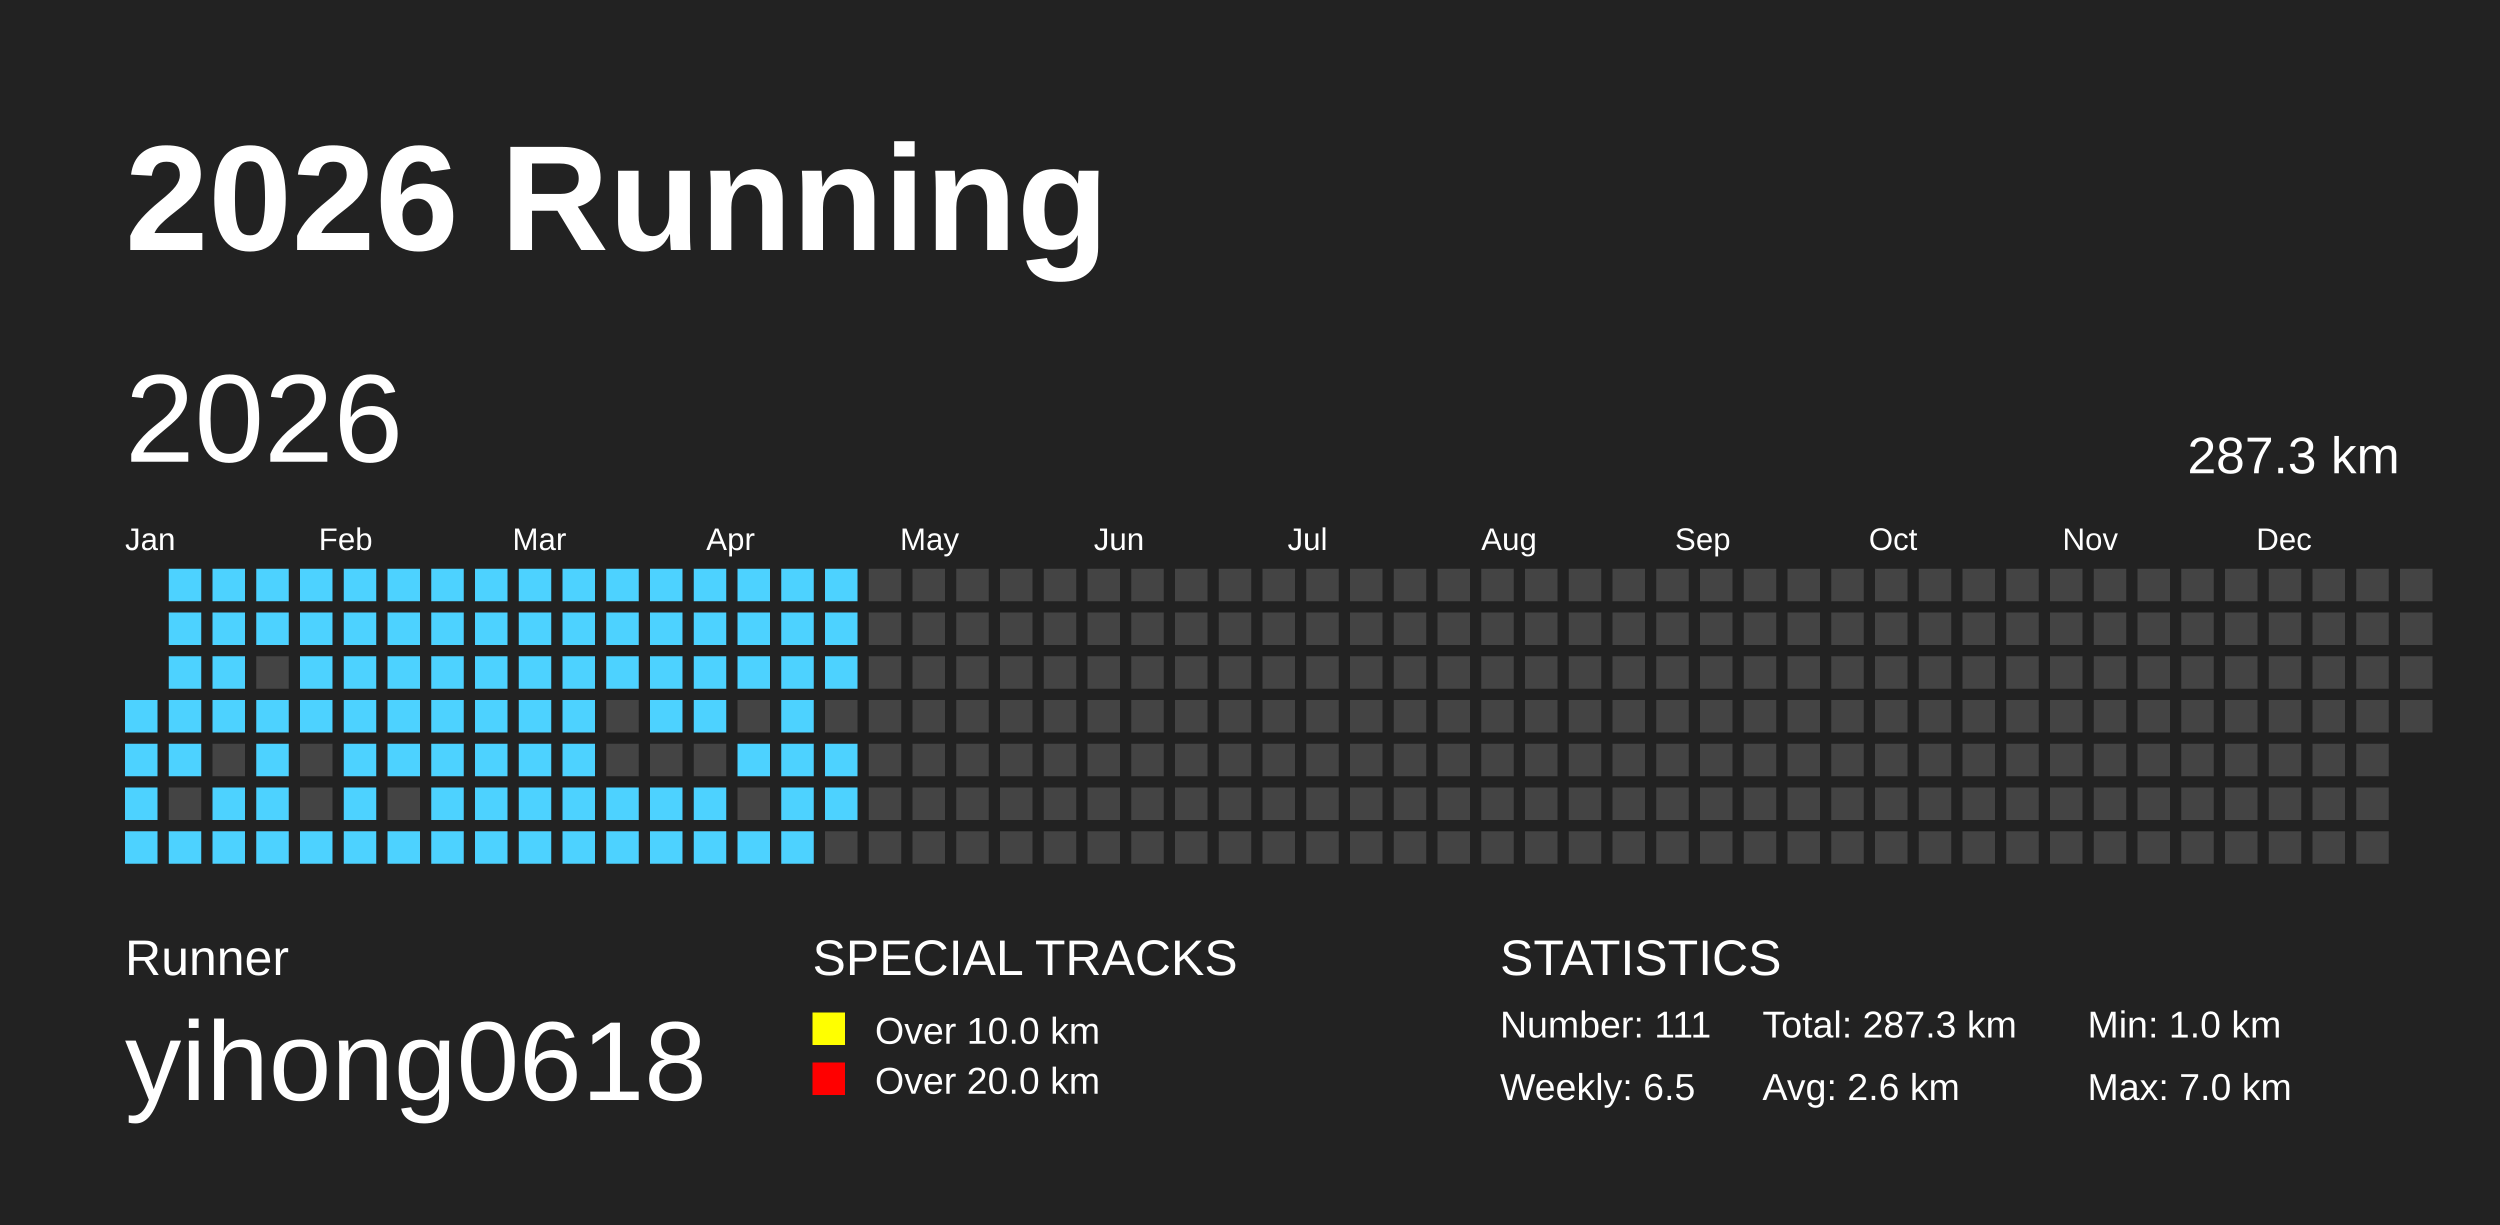
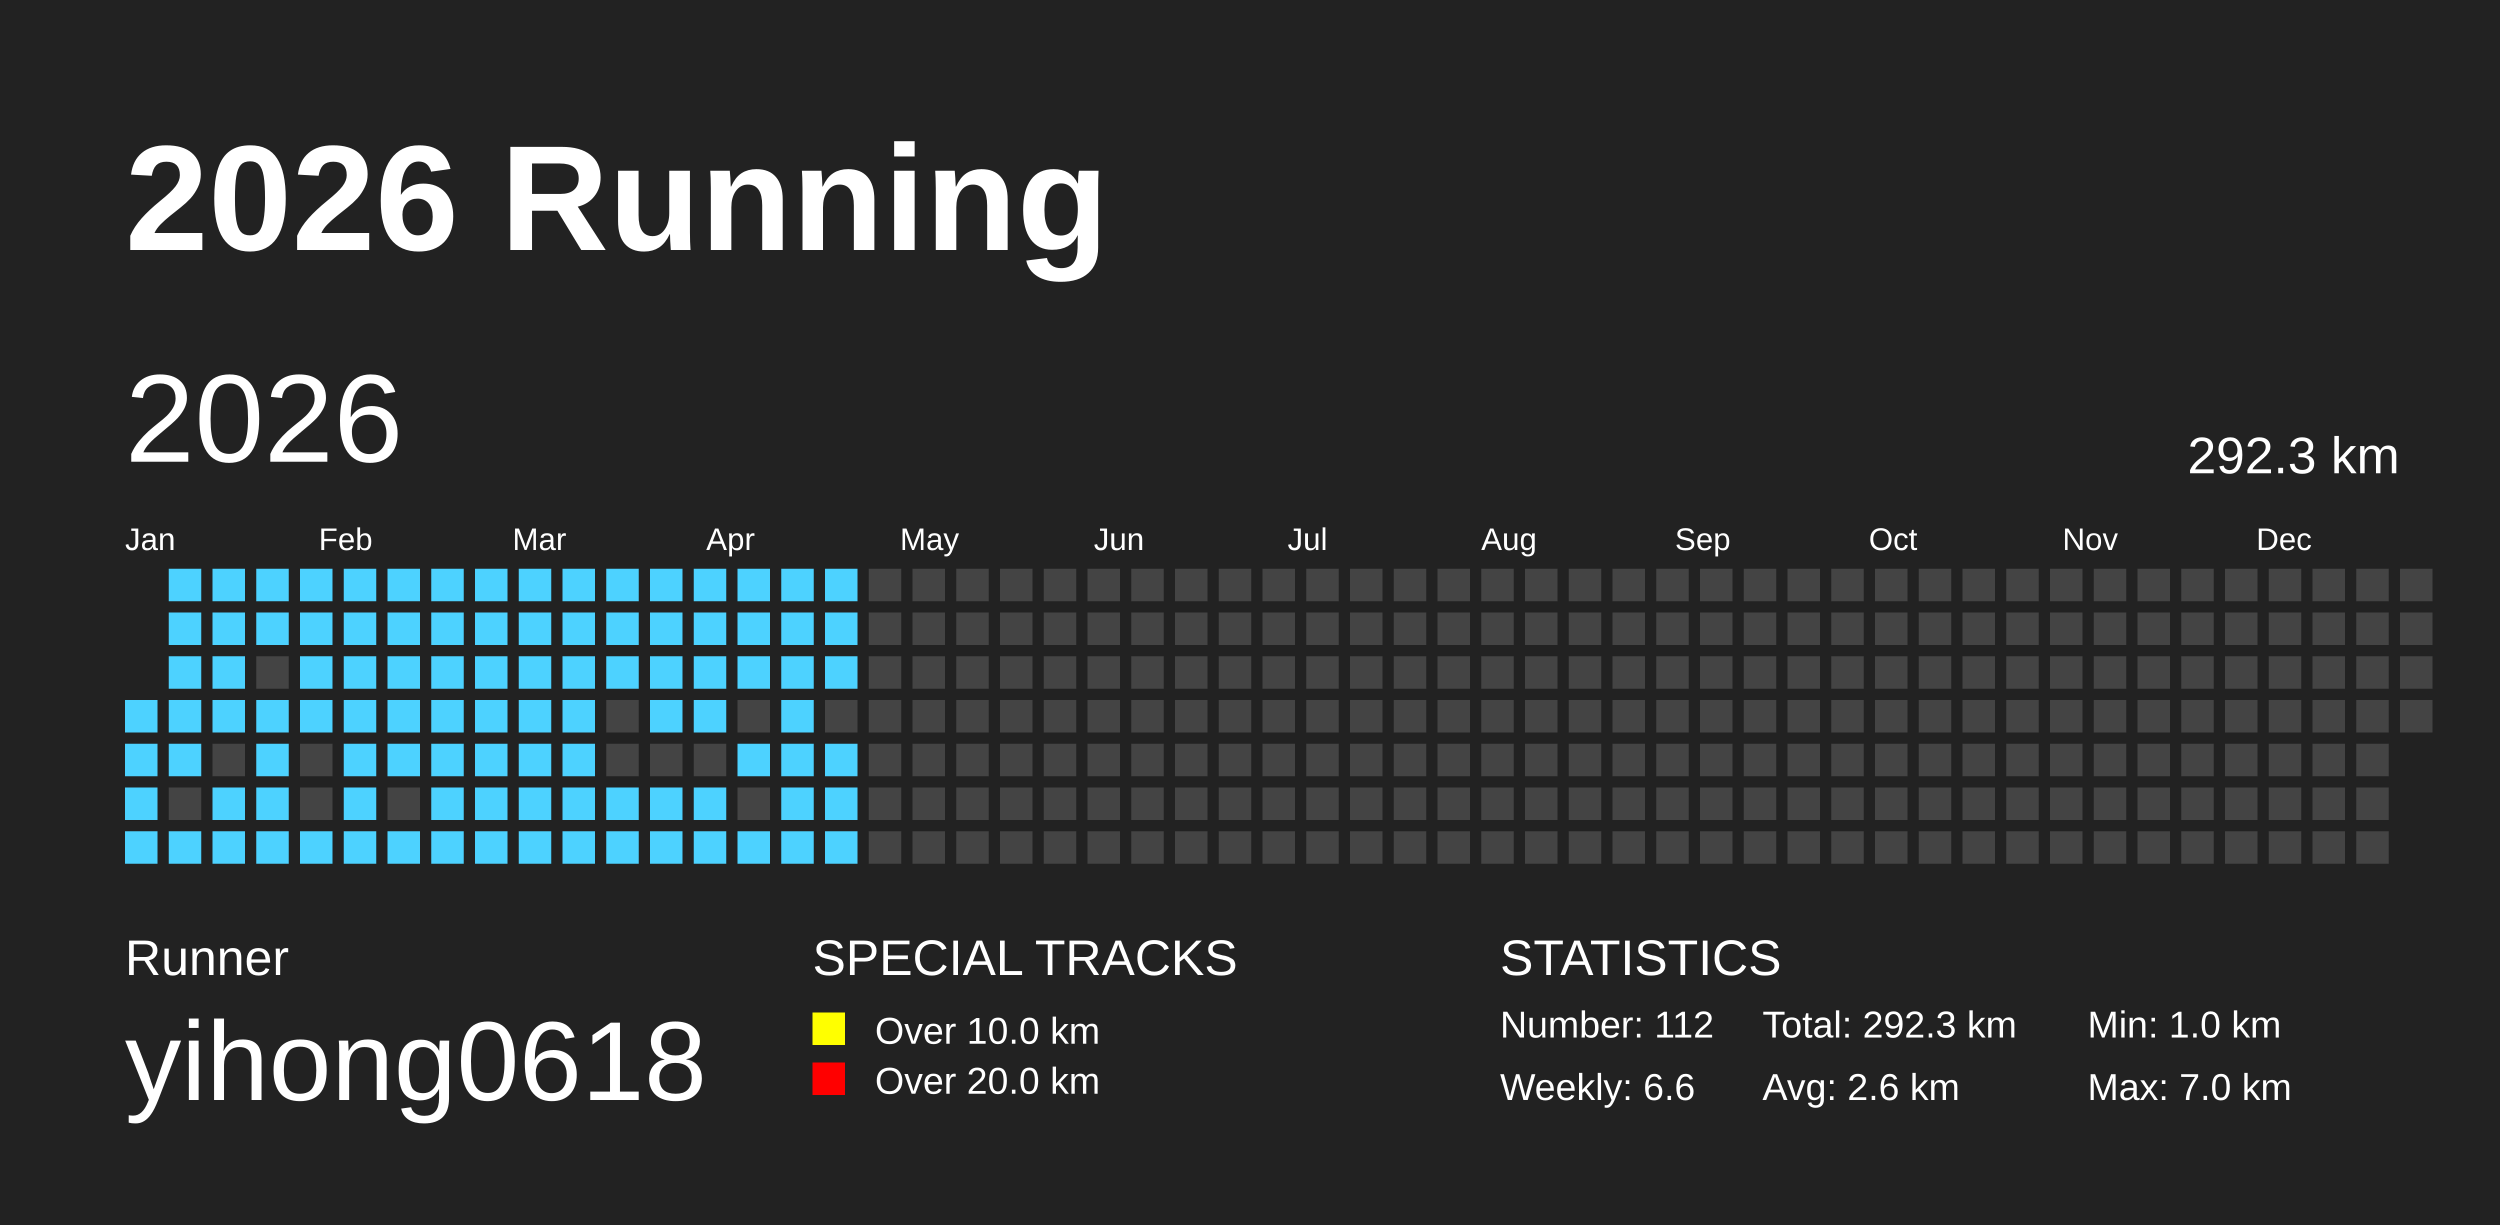
<svg xmlns="http://www.w3.org/2000/svg" baseProfile="full" height="98mm" version="1.1" viewBox="0,0,200,98" width="200mm">
  <defs />
  <rect fill="#222222" height="98" width="200" x="0" y="0" />
  <text fill="#FFFFFF" style="font-size:12px; font-family:Arial; font-weight:bold;" x="10" y="20">2026 Running</text>
  <text fill="#FFFFFF" style="font-size:4px; font-family:Arial" x="10" y="78">Runner</text>
  <text fill="#FFFFFF" style="font-size:9px; font-family:Arial" x="10" y="88">yihong0618</text>
  <text fill="#FFFFFF" style="font-size:4px; font-family:Arial" x="65" y="78">SPECIAL TRACKS</text>
  <rect fill="yellow" height="2.6" width="2.6" x="65" y="81" />
  <text fill="#FFFFFF" style="font-size:3px; font-family:Arial" x="70" y="83.5">Over 10.0 km</text>
  <rect fill="red" height="2.6" width="2.6" x="65" y="85" />
  <text fill="#FFFFFF" style="font-size:3px; font-family:Arial" x="70" y="87.5">Over 20.0 km</text>
  <text fill="#FFFFFF" style="font-size:4px; font-family:Arial" x="120" y="78">STATISTICS</text>
-   <text fill="#FFFFFF" style="font-size:3px; font-family:Arial" x="120" y="83">Number: 111</text>
-   <text fill="#FFFFFF" style="font-size:3px; font-family:Arial" x="120" y="88">Weekly: 6.5</text>
-   <text fill="#FFFFFF" style="font-size:3px; font-family:Arial" x="141" y="83">Total: 287.3 km</text>
+   <text fill="#FFFFFF" style="font-size:3px; font-family:Arial" x="120" y="83">Number: 112</text>
+   <text fill="#FFFFFF" style="font-size:3px; font-family:Arial" x="120" y="88">Weekly: 6.6</text>
+   <text fill="#FFFFFF" style="font-size:3px; font-family:Arial" x="141" y="83">Total: 292.3 km</text>
  <text fill="#FFFFFF" style="font-size:3px; font-family:Arial" x="141" y="88">Avg: 2.6 km</text>
  <text fill="#FFFFFF" style="font-size:3px; font-family:Arial" x="167" y="83">Min: 1.0 km</text>
  <text fill="#FFFFFF" style="font-size:3px; font-family:Arial" x="167" y="88">Max: 7.0 km</text>
  <text dominant-baseline="hanging" fill="#FFFFFF" style="font-size:10.0px; font-family:Arial;" x="10" y="30">2026</text>
-   <text dominant-baseline="hanging" fill="#FFFFFF" style="font-size:4.125px; font-family:Arial;" x="175" y="35">287.3 km</text>
+   <text dominant-baseline="hanging" fill="#FFFFFF" style="font-size:4.125px; font-family:Arial;" x="175" y="35">292.3 km</text>
  <text fill="#FFFFFF" style="font-size:2.5px; font-family:Arial" x="10.0" y="44">Jan</text>
  <text fill="#FFFFFF" style="font-size:2.5px; font-family:Arial" x="25.5" y="44">Feb</text>
  <text fill="#FFFFFF" style="font-size:2.5px; font-family:Arial" x="41.0" y="44">Mar</text>
  <text fill="#FFFFFF" style="font-size:2.5px; font-family:Arial" x="56.5" y="44">Apr</text>
  <text fill="#FFFFFF" style="font-size:2.5px; font-family:Arial" x="72.0" y="44">May</text>
  <text fill="#FFFFFF" style="font-size:2.5px; font-family:Arial" x="87.5" y="44">Jun</text>
  <text fill="#FFFFFF" style="font-size:2.5px; font-family:Arial" x="103.0" y="44">Jul</text>
  <text fill="#FFFFFF" style="font-size:2.5px; font-family:Arial" x="118.5" y="44">Aug</text>
  <text fill="#FFFFFF" style="font-size:2.5px; font-family:Arial" x="134.0" y="44">Sep</text>
  <text fill="#FFFFFF" style="font-size:2.5px; font-family:Arial" x="149.5" y="44">Oct</text>
  <text fill="#FFFFFF" style="font-size:2.5px; font-family:Arial" x="165.0" y="44">Nov</text>
  <text fill="#FFFFFF" style="font-size:2.5px; font-family:Arial" x="180.5" y="44">Dec</text>
  <rect fill="#4DD2FF" height="2.6" width="2.6" x="10.0" y="56.0" />
  <rect fill="#4DD2FF" height="2.6" width="2.6" x="10.0" y="59.5" />
  <rect fill="#4DD2FF" height="2.6" width="2.6" x="10.0" y="63.0" />
  <rect fill="#4DD2FF" height="2.6" width="2.6" x="10.0" y="66.5" />
  <rect fill="#4DD2FF" height="2.6" width="2.6" x="13.5" y="45.5" />
  <rect fill="#4DD2FF" height="2.6" width="2.6" x="13.5" y="49.0" />
  <rect fill="#4DD2FF" height="2.6" width="2.6" x="13.5" y="52.5" />
  <rect fill="#4DD2FF" height="2.6" width="2.6" x="13.5" y="56.0" />
  <rect fill="#4DD2FF" height="2.6" width="2.6" x="13.5" y="59.5" />
  <rect fill="#444444" height="2.6" width="2.6" x="13.5" y="63.0" />
  <rect fill="#4DD2FF" height="2.6" width="2.6" x="13.5" y="66.5" />
  <rect fill="#4DD2FF" height="2.6" width="2.6" x="17.0" y="45.5" />
  <rect fill="#4DD2FF" height="2.6" width="2.6" x="17.0" y="49.0" />
  <rect fill="#4DD2FF" height="2.6" width="2.6" x="17.0" y="52.5" />
  <rect fill="#4DD2FF" height="2.6" width="2.6" x="17.0" y="56.0" />
  <rect fill="#444444" height="2.6" width="2.6" x="17.0" y="59.5" />
  <rect fill="#4DD2FF" height="2.6" width="2.6" x="17.0" y="63.0" />
  <rect fill="#4DD2FF" height="2.6" width="2.6" x="17.0" y="66.5" />
  <rect fill="#4DD2FF" height="2.6" width="2.6" x="20.5" y="45.5" />
  <rect fill="#4DD2FF" height="2.6" width="2.6" x="20.5" y="49.0" />
  <rect fill="#444444" height="2.6" width="2.6" x="20.5" y="52.5" />
  <rect fill="#4DD2FF" height="2.6" width="2.6" x="20.5" y="56.0" />
  <rect fill="#4DD2FF" height="2.6" width="2.6" x="20.5" y="59.5" />
  <rect fill="#4DD2FF" height="2.6" width="2.6" x="20.5" y="63.0" />
  <rect fill="#4DD2FF" height="2.6" width="2.6" x="20.5" y="66.5" />
  <rect fill="#4DD2FF" height="2.6" width="2.6" x="24.0" y="45.5" />
  <rect fill="#4DD2FF" height="2.6" width="2.6" x="24.0" y="49.0" />
  <rect fill="#4DD2FF" height="2.6" width="2.6" x="24.0" y="52.5" />
  <rect fill="#4DD2FF" height="2.6" width="2.6" x="24.0" y="56.0" />
  <rect fill="#444444" height="2.6" width="2.6" x="24.0" y="59.5" />
  <rect fill="#444444" height="2.6" width="2.6" x="24.0" y="63.0" />
  <rect fill="#4DD2FF" height="2.6" width="2.6" x="24.0" y="66.5" />
  <rect fill="#4DD2FF" height="2.6" width="2.6" x="27.5" y="45.5" />
  <rect fill="#4DD2FF" height="2.6" width="2.6" x="27.5" y="49.0" />
  <rect fill="#4DD2FF" height="2.6" width="2.6" x="27.5" y="52.5" />
  <rect fill="#4DD2FF" height="2.6" width="2.6" x="27.5" y="56.0" />
  <rect fill="#4DD2FF" height="2.6" width="2.6" x="27.5" y="59.5" />
  <rect fill="#4DD2FF" height="2.6" width="2.6" x="27.5" y="63.0" />
  <rect fill="#4DD2FF" height="2.6" width="2.6" x="27.5" y="66.5" />
  <rect fill="#4DD2FF" height="2.6" width="2.6" x="31.0" y="45.5" />
  <rect fill="#4DD2FF" height="2.6" width="2.6" x="31.0" y="49.0" />
  <rect fill="#4DD2FF" height="2.6" width="2.6" x="31.0" y="52.5" />
  <rect fill="#4DD2FF" height="2.6" width="2.6" x="31.0" y="56.0" />
  <rect fill="#4DD2FF" height="2.6" width="2.6" x="31.0" y="59.5" />
  <rect fill="#444444" height="2.6" width="2.6" x="31.0" y="63.0" />
  <rect fill="#4DD2FF" height="2.6" width="2.6" x="31.0" y="66.5" />
  <rect fill="#4DD2FF" height="2.6" width="2.6" x="34.5" y="45.5" />
  <rect fill="#4DD2FF" height="2.6" width="2.6" x="34.5" y="49.0" />
  <rect fill="#4DD2FF" height="2.6" width="2.6" x="34.5" y="52.5" />
  <rect fill="#4DD2FF" height="2.6" width="2.6" x="34.5" y="56.0" />
  <rect fill="#4DD2FF" height="2.6" width="2.6" x="34.5" y="59.5" />
  <rect fill="#4DD2FF" height="2.6" width="2.6" x="34.5" y="63.0" />
  <rect fill="#4DD2FF" height="2.6" width="2.6" x="34.5" y="66.5" />
  <rect fill="#4DD2FF" height="2.6" width="2.6" x="38.0" y="45.5" />
  <rect fill="#4DD2FF" height="2.6" width="2.6" x="38.0" y="49.0" />
  <rect fill="#4DD2FF" height="2.6" width="2.6" x="38.0" y="52.5" />
  <rect fill="#4DD2FF" height="2.6" width="2.6" x="38.0" y="56.0" />
  <rect fill="#4DD2FF" height="2.6" width="2.6" x="38.0" y="59.5" />
  <rect fill="#4DD2FF" height="2.6" width="2.6" x="38.0" y="63.0" />
  <rect fill="#4DD2FF" height="2.6" width="2.6" x="38.0" y="66.5" />
  <rect fill="#4DD2FF" height="2.6" width="2.6" x="41.5" y="45.5" />
  <rect fill="#4DD2FF" height="2.6" width="2.6" x="41.5" y="49.0" />
  <rect fill="#4DD2FF" height="2.6" width="2.6" x="41.5" y="52.5" />
  <rect fill="#4DD2FF" height="2.6" width="2.6" x="41.5" y="56.0" />
  <rect fill="#4DD2FF" height="2.6" width="2.6" x="41.5" y="59.5" />
  <rect fill="#4DD2FF" height="2.6" width="2.6" x="41.5" y="63.0" />
  <rect fill="#4DD2FF" height="2.6" width="2.6" x="41.5" y="66.5" />
  <rect fill="#4DD2FF" height="2.6" width="2.6" x="45.0" y="45.5" />
  <rect fill="#4DD2FF" height="2.6" width="2.6" x="45.0" y="49.0" />
  <rect fill="#4DD2FF" height="2.6" width="2.6" x="45.0" y="52.5" />
  <rect fill="#4DD2FF" height="2.6" width="2.6" x="45.0" y="56.0" />
  <rect fill="#4DD2FF" height="2.6" width="2.6" x="45.0" y="59.5" />
  <rect fill="#4DD2FF" height="2.6" width="2.6" x="45.0" y="63.0" />
  <rect fill="#4DD2FF" height="2.6" width="2.6" x="45.0" y="66.5" />
  <rect fill="#4DD2FF" height="2.6" width="2.6" x="48.5" y="45.5" />
  <rect fill="#4DD2FF" height="2.6" width="2.6" x="48.5" y="49.0" />
  <rect fill="#4DD2FF" height="2.6" width="2.6" x="48.5" y="52.5" />
  <rect fill="#444444" height="2.6" width="2.6" x="48.5" y="56.0" />
  <rect fill="#444444" height="2.6" width="2.6" x="48.5" y="59.5" />
  <rect fill="#4DD2FF" height="2.6" width="2.6" x="48.5" y="63.0" />
  <rect fill="#4DD2FF" height="2.6" width="2.6" x="48.5" y="66.5" />
  <rect fill="#4DD2FF" height="2.6" width="2.6" x="52.0" y="45.5" />
  <rect fill="#4DD2FF" height="2.6" width="2.6" x="52.0" y="49.0" />
  <rect fill="#4DD2FF" height="2.6" width="2.6" x="52.0" y="52.5" />
  <rect fill="#4DD2FF" height="2.6" width="2.6" x="52.0" y="56.0" />
  <rect fill="#444444" height="2.6" width="2.6" x="52.0" y="59.5" />
  <rect fill="#4DD2FF" height="2.6" width="2.6" x="52.0" y="63.0" />
  <rect fill="#4DD2FF" height="2.6" width="2.6" x="52.0" y="66.5" />
  <rect fill="#4DD2FF" height="2.6" width="2.6" x="55.5" y="45.5" />
  <rect fill="#4DD2FF" height="2.6" width="2.6" x="55.5" y="49.0" />
  <rect fill="#4DD2FF" height="2.6" width="2.6" x="55.5" y="52.5" />
  <rect fill="#4DD2FF" height="2.6" width="2.6" x="55.5" y="56.0" />
  <rect fill="#444444" height="2.6" width="2.6" x="55.5" y="59.5" />
  <rect fill="#4DD2FF" height="2.6" width="2.6" x="55.5" y="63.0" />
  <rect fill="#4DD2FF" height="2.6" width="2.6" x="55.5" y="66.5" />
  <rect fill="#4DD2FF" height="2.6" width="2.6" x="59.0" y="45.5" />
  <rect fill="#4DD2FF" height="2.6" width="2.6" x="59.0" y="49.0" />
  <rect fill="#4DD2FF" height="2.6" width="2.6" x="59.0" y="52.5" />
  <rect fill="#444444" height="2.6" width="2.6" x="59.0" y="56.0" />
  <rect fill="#4DD2FF" height="2.6" width="2.6" x="59.0" y="59.5" />
  <rect fill="#444444" height="2.6" width="2.6" x="59.0" y="63.0" />
  <rect fill="#4DD2FF" height="2.6" width="2.6" x="59.0" y="66.5" />
  <rect fill="#4DD2FF" height="2.6" width="2.6" x="62.5" y="45.5" />
  <rect fill="#4DD2FF" height="2.6" width="2.6" x="62.5" y="49.0" />
  <rect fill="#4DD2FF" height="2.6" width="2.6" x="62.5" y="52.5" />
  <rect fill="#4DD2FF" height="2.6" width="2.6" x="62.5" y="56.0" />
  <rect fill="#4DD2FF" height="2.6" width="2.6" x="62.5" y="59.5" />
  <rect fill="#4DD2FF" height="2.6" width="2.6" x="62.5" y="63.0" />
  <rect fill="#4DD2FF" height="2.6" width="2.6" x="62.5" y="66.5" />
  <rect fill="#4DD2FF" height="2.6" width="2.6" x="66.0" y="45.5" />
  <rect fill="#4DD2FF" height="2.6" width="2.6" x="66.0" y="49.0" />
  <rect fill="#4DD2FF" height="2.6" width="2.6" x="66.0" y="52.5" />
  <rect fill="#444444" height="2.6" width="2.6" x="66.0" y="56.0" />
  <rect fill="#4DD2FF" height="2.6" width="2.6" x="66.0" y="59.5" />
  <rect fill="#4DD2FF" height="2.6" width="2.6" x="66.0" y="63.0" />
-   <rect fill="#444444" height="2.6" width="2.6" x="66.0" y="66.5" />
+   <rect fill="#4DD2FF" height="2.6" width="2.6" x="66.0" y="66.5" />
  <rect fill="#444444" height="2.6" width="2.6" x="69.5" y="45.5" />
  <rect fill="#444444" height="2.6" width="2.6" x="69.5" y="49.0" />
  <rect fill="#444444" height="2.6" width="2.6" x="69.5" y="52.5" />
  <rect fill="#444444" height="2.6" width="2.6" x="69.5" y="56.0" />
  <rect fill="#444444" height="2.6" width="2.6" x="69.5" y="59.5" />
  <rect fill="#444444" height="2.6" width="2.6" x="69.5" y="63.0" />
  <rect fill="#444444" height="2.6" width="2.6" x="69.5" y="66.5" />
  <rect fill="#444444" height="2.6" width="2.6" x="73.0" y="45.5" />
  <rect fill="#444444" height="2.6" width="2.6" x="73.0" y="49.0" />
  <rect fill="#444444" height="2.6" width="2.6" x="73.0" y="52.5" />
  <rect fill="#444444" height="2.6" width="2.6" x="73.0" y="56.0" />
  <rect fill="#444444" height="2.6" width="2.6" x="73.0" y="59.5" />
  <rect fill="#444444" height="2.6" width="2.6" x="73.0" y="63.0" />
  <rect fill="#444444" height="2.6" width="2.6" x="73.0" y="66.5" />
  <rect fill="#444444" height="2.6" width="2.6" x="76.5" y="45.5" />
  <rect fill="#444444" height="2.6" width="2.6" x="76.5" y="49.0" />
  <rect fill="#444444" height="2.6" width="2.6" x="76.5" y="52.5" />
  <rect fill="#444444" height="2.6" width="2.6" x="76.5" y="56.0" />
  <rect fill="#444444" height="2.6" width="2.6" x="76.5" y="59.5" />
  <rect fill="#444444" height="2.6" width="2.6" x="76.5" y="63.0" />
  <rect fill="#444444" height="2.6" width="2.6" x="76.5" y="66.5" />
  <rect fill="#444444" height="2.6" width="2.6" x="80.0" y="45.5" />
  <rect fill="#444444" height="2.6" width="2.6" x="80.0" y="49.0" />
  <rect fill="#444444" height="2.6" width="2.6" x="80.0" y="52.5" />
  <rect fill="#444444" height="2.6" width="2.6" x="80.0" y="56.0" />
  <rect fill="#444444" height="2.6" width="2.6" x="80.0" y="59.5" />
  <rect fill="#444444" height="2.6" width="2.6" x="80.0" y="63.0" />
  <rect fill="#444444" height="2.6" width="2.6" x="80.0" y="66.5" />
  <rect fill="#444444" height="2.6" width="2.6" x="83.5" y="45.5" />
  <rect fill="#444444" height="2.6" width="2.6" x="83.5" y="49.0" />
  <rect fill="#444444" height="2.6" width="2.6" x="83.5" y="52.5" />
  <rect fill="#444444" height="2.6" width="2.6" x="83.5" y="56.0" />
  <rect fill="#444444" height="2.6" width="2.6" x="83.5" y="59.5" />
  <rect fill="#444444" height="2.6" width="2.6" x="83.5" y="63.0" />
  <rect fill="#444444" height="2.6" width="2.6" x="83.5" y="66.5" />
  <rect fill="#444444" height="2.6" width="2.6" x="87.0" y="45.5" />
  <rect fill="#444444" height="2.6" width="2.6" x="87.0" y="49.0" />
  <rect fill="#444444" height="2.6" width="2.6" x="87.0" y="52.5" />
  <rect fill="#444444" height="2.6" width="2.6" x="87.0" y="56.0" />
  <rect fill="#444444" height="2.6" width="2.6" x="87.0" y="59.5" />
  <rect fill="#444444" height="2.6" width="2.6" x="87.0" y="63.0" />
  <rect fill="#444444" height="2.6" width="2.6" x="87.0" y="66.5" />
  <rect fill="#444444" height="2.6" width="2.6" x="90.5" y="45.5" />
  <rect fill="#444444" height="2.6" width="2.6" x="90.5" y="49.0" />
  <rect fill="#444444" height="2.6" width="2.6" x="90.5" y="52.5" />
  <rect fill="#444444" height="2.6" width="2.6" x="90.5" y="56.0" />
  <rect fill="#444444" height="2.6" width="2.6" x="90.5" y="59.5" />
  <rect fill="#444444" height="2.6" width="2.6" x="90.5" y="63.0" />
  <rect fill="#444444" height="2.6" width="2.6" x="90.5" y="66.5" />
  <rect fill="#444444" height="2.6" width="2.6" x="94.0" y="45.5" />
  <rect fill="#444444" height="2.6" width="2.6" x="94.0" y="49.0" />
  <rect fill="#444444" height="2.6" width="2.6" x="94.0" y="52.5" />
  <rect fill="#444444" height="2.6" width="2.6" x="94.0" y="56.0" />
  <rect fill="#444444" height="2.6" width="2.6" x="94.0" y="59.5" />
  <rect fill="#444444" height="2.6" width="2.6" x="94.0" y="63.0" />
  <rect fill="#444444" height="2.6" width="2.6" x="94.0" y="66.5" />
  <rect fill="#444444" height="2.6" width="2.6" x="97.5" y="45.5" />
  <rect fill="#444444" height="2.6" width="2.6" x="97.5" y="49.0" />
  <rect fill="#444444" height="2.6" width="2.6" x="97.5" y="52.5" />
  <rect fill="#444444" height="2.6" width="2.6" x="97.5" y="56.0" />
  <rect fill="#444444" height="2.6" width="2.6" x="97.5" y="59.5" />
  <rect fill="#444444" height="2.6" width="2.6" x="97.5" y="63.0" />
  <rect fill="#444444" height="2.6" width="2.6" x="97.5" y="66.5" />
  <rect fill="#444444" height="2.6" width="2.6" x="101.0" y="45.5" />
  <rect fill="#444444" height="2.6" width="2.6" x="101.0" y="49.0" />
  <rect fill="#444444" height="2.6" width="2.6" x="101.0" y="52.5" />
  <rect fill="#444444" height="2.6" width="2.6" x="101.0" y="56.0" />
  <rect fill="#444444" height="2.6" width="2.6" x="101.0" y="59.5" />
  <rect fill="#444444" height="2.6" width="2.6" x="101.0" y="63.0" />
  <rect fill="#444444" height="2.6" width="2.6" x="101.0" y="66.5" />
  <rect fill="#444444" height="2.6" width="2.6" x="104.5" y="45.5" />
  <rect fill="#444444" height="2.6" width="2.6" x="104.5" y="49.0" />
  <rect fill="#444444" height="2.6" width="2.6" x="104.5" y="52.5" />
  <rect fill="#444444" height="2.6" width="2.6" x="104.5" y="56.0" />
  <rect fill="#444444" height="2.6" width="2.6" x="104.5" y="59.5" />
  <rect fill="#444444" height="2.6" width="2.6" x="104.5" y="63.0" />
  <rect fill="#444444" height="2.6" width="2.6" x="104.5" y="66.5" />
  <rect fill="#444444" height="2.6" width="2.6" x="108.0" y="45.5" />
  <rect fill="#444444" height="2.6" width="2.6" x="108.0" y="49.0" />
  <rect fill="#444444" height="2.6" width="2.6" x="108.0" y="52.5" />
  <rect fill="#444444" height="2.6" width="2.6" x="108.0" y="56.0" />
  <rect fill="#444444" height="2.6" width="2.6" x="108.0" y="59.5" />
  <rect fill="#444444" height="2.6" width="2.6" x="108.0" y="63.0" />
  <rect fill="#444444" height="2.6" width="2.6" x="108.0" y="66.5" />
  <rect fill="#444444" height="2.6" width="2.6" x="111.5" y="45.5" />
  <rect fill="#444444" height="2.6" width="2.6" x="111.5" y="49.0" />
  <rect fill="#444444" height="2.6" width="2.6" x="111.5" y="52.5" />
  <rect fill="#444444" height="2.6" width="2.6" x="111.5" y="56.0" />
  <rect fill="#444444" height="2.6" width="2.6" x="111.5" y="59.5" />
  <rect fill="#444444" height="2.6" width="2.6" x="111.5" y="63.0" />
  <rect fill="#444444" height="2.6" width="2.6" x="111.5" y="66.5" />
  <rect fill="#444444" height="2.6" width="2.6" x="115.0" y="45.5" />
  <rect fill="#444444" height="2.6" width="2.6" x="115.0" y="49.0" />
  <rect fill="#444444" height="2.6" width="2.6" x="115.0" y="52.5" />
  <rect fill="#444444" height="2.6" width="2.6" x="115.0" y="56.0" />
  <rect fill="#444444" height="2.6" width="2.6" x="115.0" y="59.5" />
  <rect fill="#444444" height="2.6" width="2.6" x="115.0" y="63.0" />
  <rect fill="#444444" height="2.6" width="2.6" x="115.0" y="66.5" />
  <rect fill="#444444" height="2.6" width="2.6" x="118.5" y="45.5" />
  <rect fill="#444444" height="2.6" width="2.6" x="118.5" y="49.0" />
  <rect fill="#444444" height="2.6" width="2.6" x="118.5" y="52.5" />
  <rect fill="#444444" height="2.6" width="2.6" x="118.5" y="56.0" />
  <rect fill="#444444" height="2.6" width="2.6" x="118.5" y="59.5" />
  <rect fill="#444444" height="2.6" width="2.6" x="118.5" y="63.0" />
  <rect fill="#444444" height="2.6" width="2.6" x="118.5" y="66.5" />
  <rect fill="#444444" height="2.6" width="2.6" x="122.0" y="45.5" />
  <rect fill="#444444" height="2.6" width="2.6" x="122.0" y="49.0" />
  <rect fill="#444444" height="2.6" width="2.6" x="122.0" y="52.5" />
  <rect fill="#444444" height="2.6" width="2.6" x="122.0" y="56.0" />
  <rect fill="#444444" height="2.6" width="2.6" x="122.0" y="59.5" />
  <rect fill="#444444" height="2.6" width="2.6" x="122.0" y="63.0" />
  <rect fill="#444444" height="2.6" width="2.6" x="122.0" y="66.5" />
  <rect fill="#444444" height="2.6" width="2.6" x="125.5" y="45.5" />
  <rect fill="#444444" height="2.6" width="2.6" x="125.5" y="49.0" />
  <rect fill="#444444" height="2.6" width="2.6" x="125.5" y="52.5" />
  <rect fill="#444444" height="2.6" width="2.6" x="125.5" y="56.0" />
  <rect fill="#444444" height="2.6" width="2.6" x="125.5" y="59.5" />
  <rect fill="#444444" height="2.6" width="2.6" x="125.5" y="63.0" />
  <rect fill="#444444" height="2.6" width="2.6" x="125.5" y="66.5" />
  <rect fill="#444444" height="2.6" width="2.6" x="129.0" y="45.5" />
  <rect fill="#444444" height="2.6" width="2.6" x="129.0" y="49.0" />
  <rect fill="#444444" height="2.6" width="2.6" x="129.0" y="52.5" />
  <rect fill="#444444" height="2.6" width="2.6" x="129.0" y="56.0" />
  <rect fill="#444444" height="2.6" width="2.6" x="129.0" y="59.5" />
  <rect fill="#444444" height="2.6" width="2.6" x="129.0" y="63.0" />
  <rect fill="#444444" height="2.6" width="2.6" x="129.0" y="66.5" />
  <rect fill="#444444" height="2.6" width="2.6" x="132.5" y="45.5" />
  <rect fill="#444444" height="2.6" width="2.6" x="132.5" y="49.0" />
  <rect fill="#444444" height="2.6" width="2.6" x="132.5" y="52.5" />
  <rect fill="#444444" height="2.6" width="2.6" x="132.5" y="56.0" />
  <rect fill="#444444" height="2.6" width="2.6" x="132.5" y="59.5" />
  <rect fill="#444444" height="2.6" width="2.6" x="132.5" y="63.0" />
  <rect fill="#444444" height="2.6" width="2.6" x="132.5" y="66.5" />
  <rect fill="#444444" height="2.6" width="2.6" x="136.0" y="45.5" />
  <rect fill="#444444" height="2.6" width="2.6" x="136.0" y="49.0" />
  <rect fill="#444444" height="2.6" width="2.6" x="136.0" y="52.5" />
  <rect fill="#444444" height="2.6" width="2.6" x="136.0" y="56.0" />
  <rect fill="#444444" height="2.6" width="2.6" x="136.0" y="59.5" />
  <rect fill="#444444" height="2.6" width="2.6" x="136.0" y="63.0" />
  <rect fill="#444444" height="2.6" width="2.6" x="136.0" y="66.5" />
  <rect fill="#444444" height="2.6" width="2.6" x="139.5" y="45.5" />
  <rect fill="#444444" height="2.6" width="2.6" x="139.5" y="49.0" />
  <rect fill="#444444" height="2.6" width="2.6" x="139.5" y="52.5" />
  <rect fill="#444444" height="2.6" width="2.6" x="139.5" y="56.0" />
  <rect fill="#444444" height="2.6" width="2.6" x="139.5" y="59.5" />
  <rect fill="#444444" height="2.6" width="2.6" x="139.5" y="63.0" />
  <rect fill="#444444" height="2.6" width="2.6" x="139.5" y="66.5" />
  <rect fill="#444444" height="2.6" width="2.6" x="143.0" y="45.5" />
  <rect fill="#444444" height="2.6" width="2.6" x="143.0" y="49.0" />
  <rect fill="#444444" height="2.6" width="2.6" x="143.0" y="52.5" />
  <rect fill="#444444" height="2.6" width="2.6" x="143.0" y="56.0" />
  <rect fill="#444444" height="2.6" width="2.6" x="143.0" y="59.5" />
  <rect fill="#444444" height="2.6" width="2.6" x="143.0" y="63.0" />
  <rect fill="#444444" height="2.6" width="2.6" x="143.0" y="66.5" />
  <rect fill="#444444" height="2.6" width="2.6" x="146.5" y="45.5" />
  <rect fill="#444444" height="2.6" width="2.6" x="146.5" y="49.0" />
  <rect fill="#444444" height="2.6" width="2.6" x="146.5" y="52.5" />
  <rect fill="#444444" height="2.6" width="2.6" x="146.5" y="56.0" />
  <rect fill="#444444" height="2.6" width="2.6" x="146.5" y="59.5" />
  <rect fill="#444444" height="2.6" width="2.6" x="146.5" y="63.0" />
  <rect fill="#444444" height="2.6" width="2.6" x="146.5" y="66.5" />
  <rect fill="#444444" height="2.6" width="2.6" x="150.0" y="45.5" />
  <rect fill="#444444" height="2.6" width="2.6" x="150.0" y="49.0" />
  <rect fill="#444444" height="2.6" width="2.6" x="150.0" y="52.5" />
  <rect fill="#444444" height="2.6" width="2.6" x="150.0" y="56.0" />
  <rect fill="#444444" height="2.6" width="2.6" x="150.0" y="59.5" />
  <rect fill="#444444" height="2.6" width="2.6" x="150.0" y="63.0" />
  <rect fill="#444444" height="2.6" width="2.6" x="150.0" y="66.5" />
  <rect fill="#444444" height="2.6" width="2.6" x="153.5" y="45.5" />
  <rect fill="#444444" height="2.6" width="2.6" x="153.5" y="49.0" />
  <rect fill="#444444" height="2.6" width="2.6" x="153.5" y="52.5" />
  <rect fill="#444444" height="2.6" width="2.6" x="153.5" y="56.0" />
  <rect fill="#444444" height="2.6" width="2.6" x="153.5" y="59.5" />
  <rect fill="#444444" height="2.6" width="2.6" x="153.5" y="63.0" />
  <rect fill="#444444" height="2.6" width="2.6" x="153.5" y="66.5" />
  <rect fill="#444444" height="2.6" width="2.6" x="157.0" y="45.5" />
  <rect fill="#444444" height="2.6" width="2.6" x="157.0" y="49.0" />
  <rect fill="#444444" height="2.6" width="2.6" x="157.0" y="52.5" />
  <rect fill="#444444" height="2.6" width="2.6" x="157.0" y="56.0" />
  <rect fill="#444444" height="2.6" width="2.6" x="157.0" y="59.5" />
  <rect fill="#444444" height="2.6" width="2.6" x="157.0" y="63.0" />
  <rect fill="#444444" height="2.6" width="2.6" x="157.0" y="66.5" />
  <rect fill="#444444" height="2.6" width="2.6" x="160.5" y="45.5" />
  <rect fill="#444444" height="2.6" width="2.6" x="160.5" y="49.0" />
  <rect fill="#444444" height="2.6" width="2.6" x="160.5" y="52.5" />
  <rect fill="#444444" height="2.6" width="2.6" x="160.5" y="56.0" />
  <rect fill="#444444" height="2.6" width="2.6" x="160.5" y="59.5" />
  <rect fill="#444444" height="2.6" width="2.6" x="160.5" y="63.0" />
  <rect fill="#444444" height="2.6" width="2.6" x="160.5" y="66.5" />
  <rect fill="#444444" height="2.6" width="2.6" x="164.0" y="45.5" />
  <rect fill="#444444" height="2.6" width="2.6" x="164.0" y="49.0" />
  <rect fill="#444444" height="2.6" width="2.6" x="164.0" y="52.5" />
  <rect fill="#444444" height="2.6" width="2.6" x="164.0" y="56.0" />
  <rect fill="#444444" height="2.6" width="2.6" x="164.0" y="59.5" />
  <rect fill="#444444" height="2.6" width="2.6" x="164.0" y="63.0" />
  <rect fill="#444444" height="2.6" width="2.6" x="164.0" y="66.5" />
  <rect fill="#444444" height="2.6" width="2.6" x="167.5" y="45.5" />
  <rect fill="#444444" height="2.6" width="2.6" x="167.5" y="49.0" />
  <rect fill="#444444" height="2.6" width="2.6" x="167.5" y="52.5" />
  <rect fill="#444444" height="2.6" width="2.6" x="167.5" y="56.0" />
  <rect fill="#444444" height="2.6" width="2.6" x="167.5" y="59.5" />
  <rect fill="#444444" height="2.6" width="2.6" x="167.5" y="63.0" />
  <rect fill="#444444" height="2.6" width="2.6" x="167.5" y="66.5" />
  <rect fill="#444444" height="2.6" width="2.6" x="171.0" y="45.5" />
  <rect fill="#444444" height="2.6" width="2.6" x="171.0" y="49.0" />
  <rect fill="#444444" height="2.6" width="2.6" x="171.0" y="52.5" />
  <rect fill="#444444" height="2.6" width="2.6" x="171.0" y="56.0" />
  <rect fill="#444444" height="2.6" width="2.6" x="171.0" y="59.5" />
  <rect fill="#444444" height="2.6" width="2.6" x="171.0" y="63.0" />
  <rect fill="#444444" height="2.6" width="2.6" x="171.0" y="66.5" />
  <rect fill="#444444" height="2.6" width="2.6" x="174.5" y="45.5" />
  <rect fill="#444444" height="2.6" width="2.6" x="174.5" y="49.0" />
  <rect fill="#444444" height="2.6" width="2.6" x="174.5" y="52.5" />
  <rect fill="#444444" height="2.6" width="2.6" x="174.5" y="56.0" />
  <rect fill="#444444" height="2.6" width="2.6" x="174.5" y="59.5" />
  <rect fill="#444444" height="2.6" width="2.6" x="174.5" y="63.0" />
  <rect fill="#444444" height="2.6" width="2.6" x="174.5" y="66.5" />
  <rect fill="#444444" height="2.6" width="2.6" x="178.0" y="45.5" />
  <rect fill="#444444" height="2.6" width="2.6" x="178.0" y="49.0" />
  <rect fill="#444444" height="2.6" width="2.6" x="178.0" y="52.5" />
  <rect fill="#444444" height="2.6" width="2.6" x="178.0" y="56.0" />
  <rect fill="#444444" height="2.6" width="2.6" x="178.0" y="59.5" />
  <rect fill="#444444" height="2.6" width="2.6" x="178.0" y="63.0" />
  <rect fill="#444444" height="2.6" width="2.6" x="178.0" y="66.5" />
  <rect fill="#444444" height="2.6" width="2.6" x="181.5" y="45.5" />
  <rect fill="#444444" height="2.6" width="2.6" x="181.5" y="49.0" />
  <rect fill="#444444" height="2.6" width="2.6" x="181.5" y="52.5" />
  <rect fill="#444444" height="2.6" width="2.6" x="181.5" y="56.0" />
  <rect fill="#444444" height="2.6" width="2.6" x="181.5" y="59.5" />
  <rect fill="#444444" height="2.6" width="2.6" x="181.5" y="63.0" />
  <rect fill="#444444" height="2.6" width="2.6" x="181.5" y="66.5" />
  <rect fill="#444444" height="2.6" width="2.6" x="185.0" y="45.5" />
  <rect fill="#444444" height="2.6" width="2.6" x="185.0" y="49.0" />
  <rect fill="#444444" height="2.6" width="2.6" x="185.0" y="52.5" />
  <rect fill="#444444" height="2.6" width="2.6" x="185.0" y="56.0" />
  <rect fill="#444444" height="2.6" width="2.6" x="185.0" y="59.5" />
  <rect fill="#444444" height="2.6" width="2.6" x="185.0" y="63.0" />
  <rect fill="#444444" height="2.6" width="2.6" x="185.0" y="66.5" />
  <rect fill="#444444" height="2.6" width="2.6" x="188.5" y="45.5" />
  <rect fill="#444444" height="2.6" width="2.6" x="188.5" y="49.0" />
  <rect fill="#444444" height="2.6" width="2.6" x="188.5" y="52.5" />
  <rect fill="#444444" height="2.6" width="2.6" x="188.5" y="56.0" />
  <rect fill="#444444" height="2.6" width="2.6" x="188.5" y="59.5" />
  <rect fill="#444444" height="2.6" width="2.6" x="188.5" y="63.0" />
  <rect fill="#444444" height="2.6" width="2.6" x="188.5" y="66.5" />
  <rect fill="#444444" height="2.6" width="2.6" x="192.0" y="45.5" />
  <rect fill="#444444" height="2.6" width="2.6" x="192.0" y="49.0" />
  <rect fill="#444444" height="2.6" width="2.6" x="192.0" y="52.5" />
  <rect fill="#444444" height="2.6" width="2.6" x="192.0" y="56.0" />
</svg>
